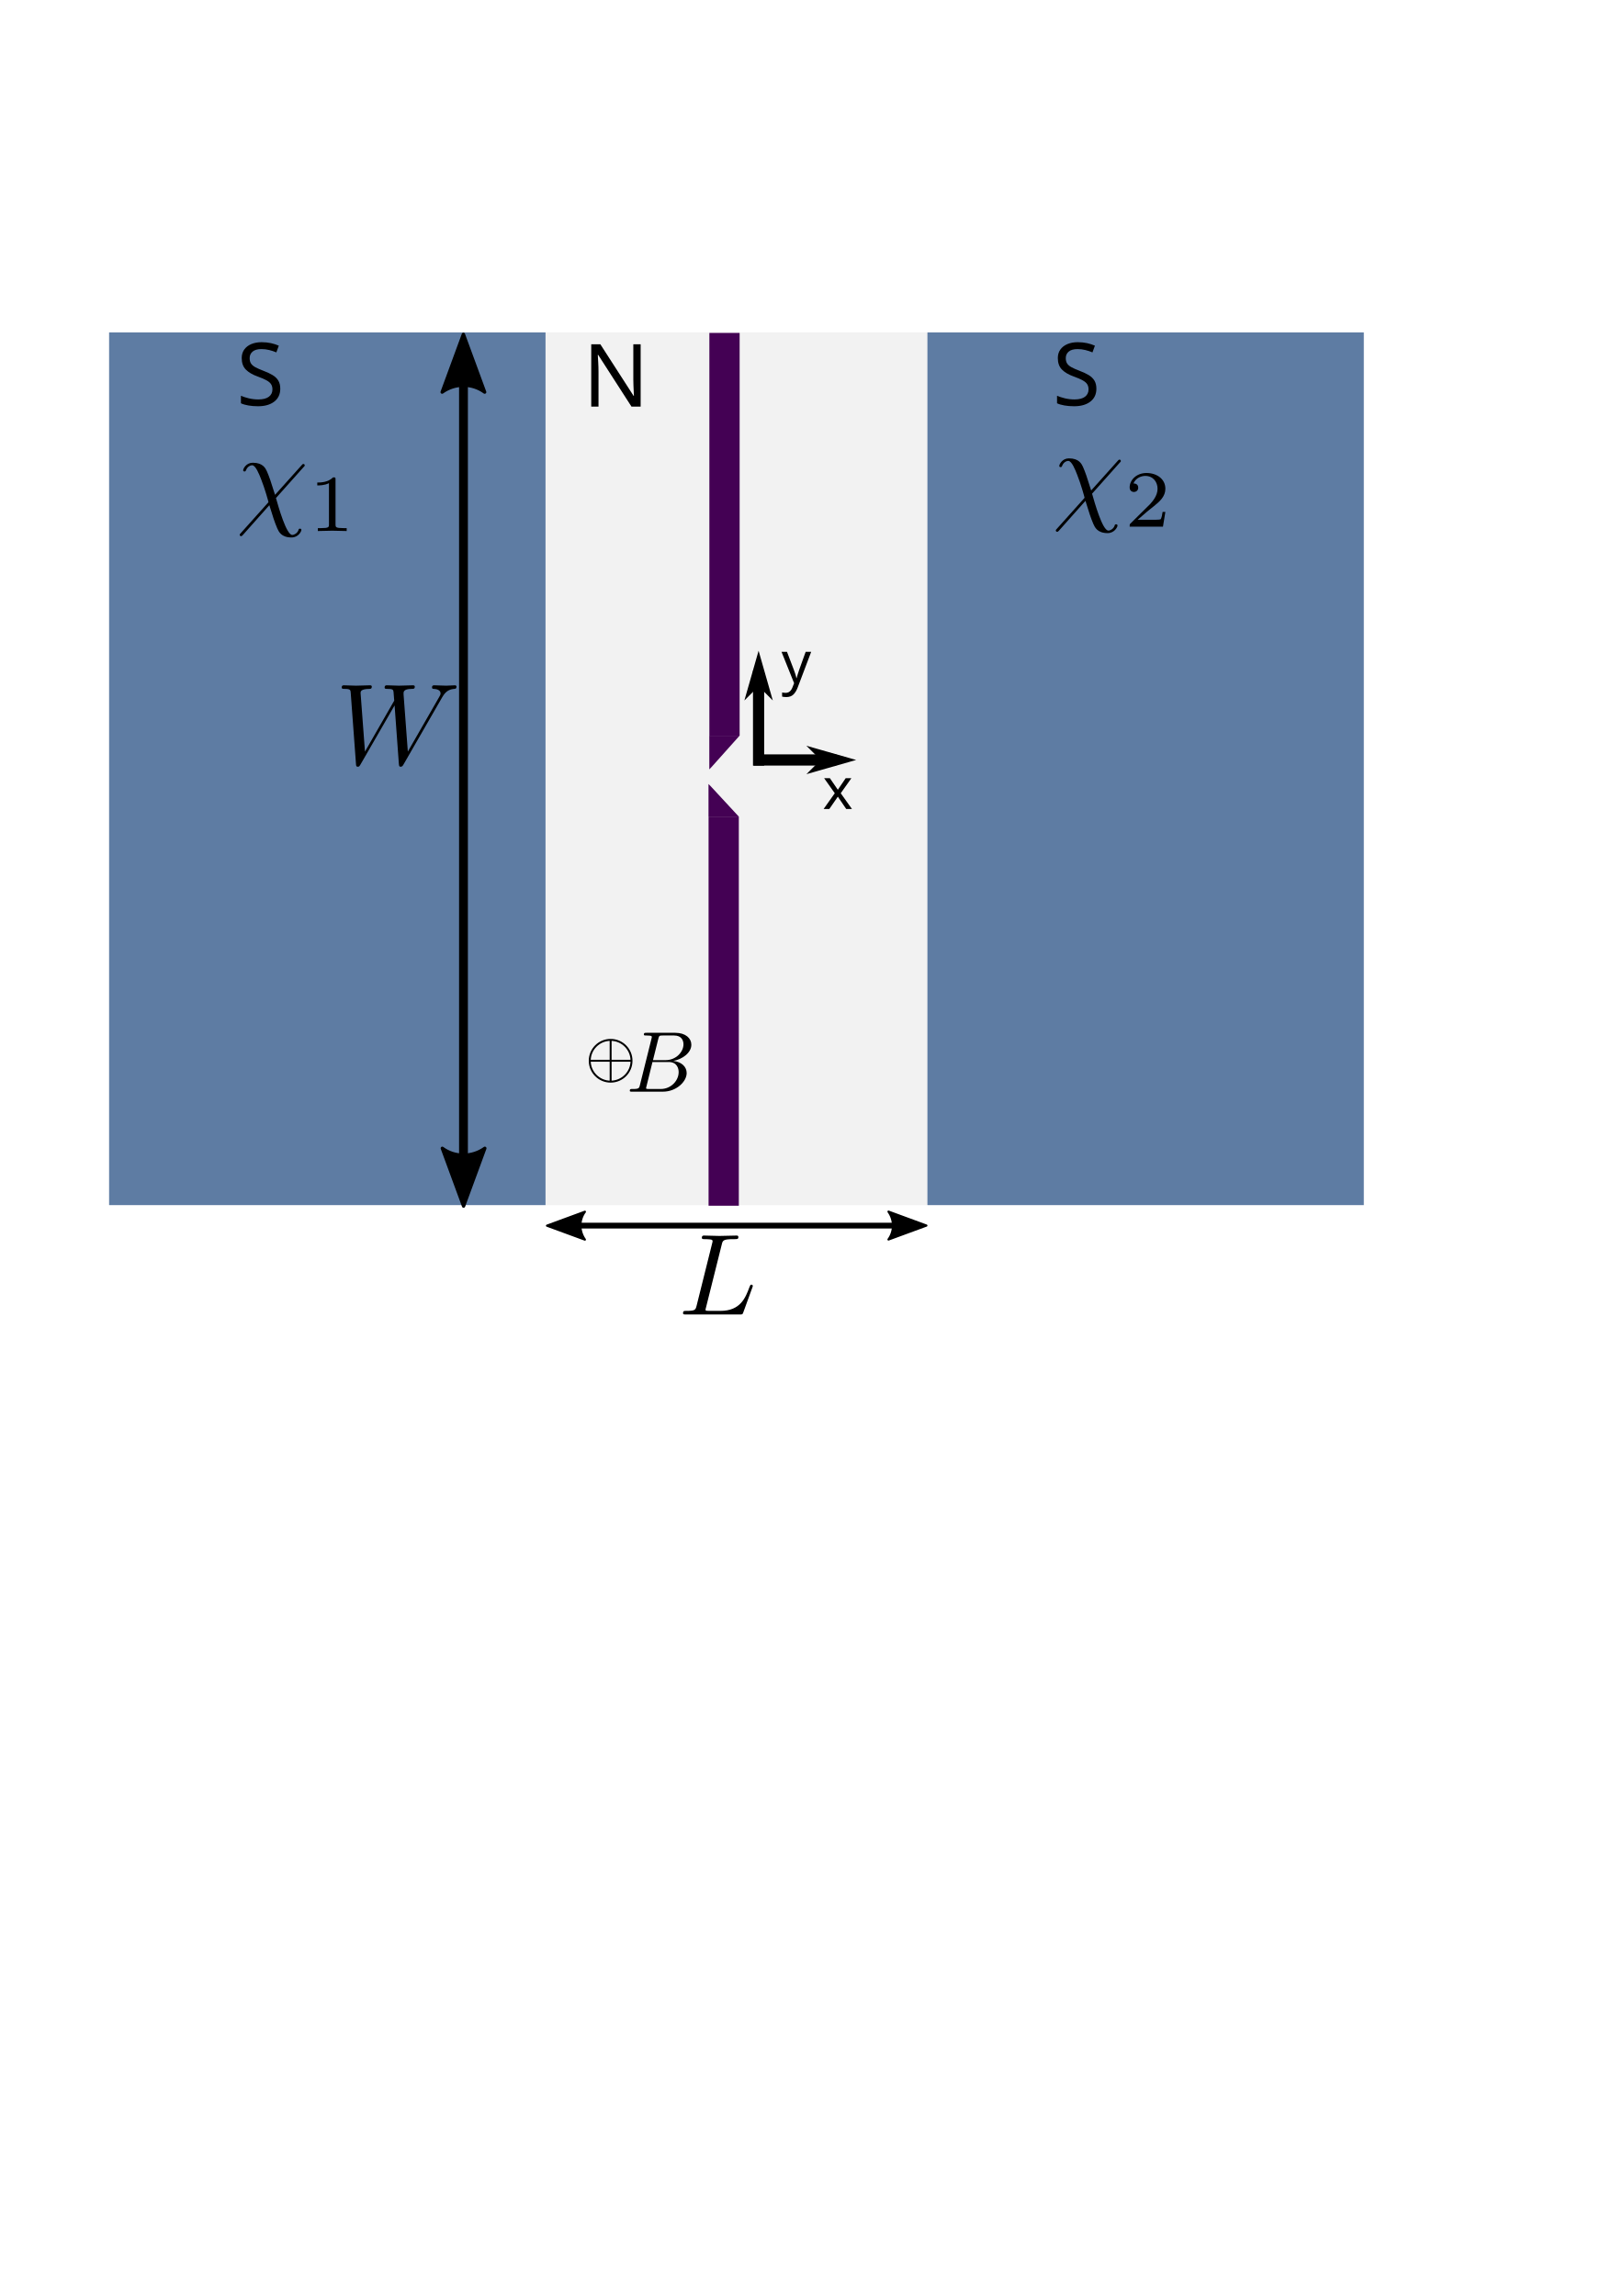
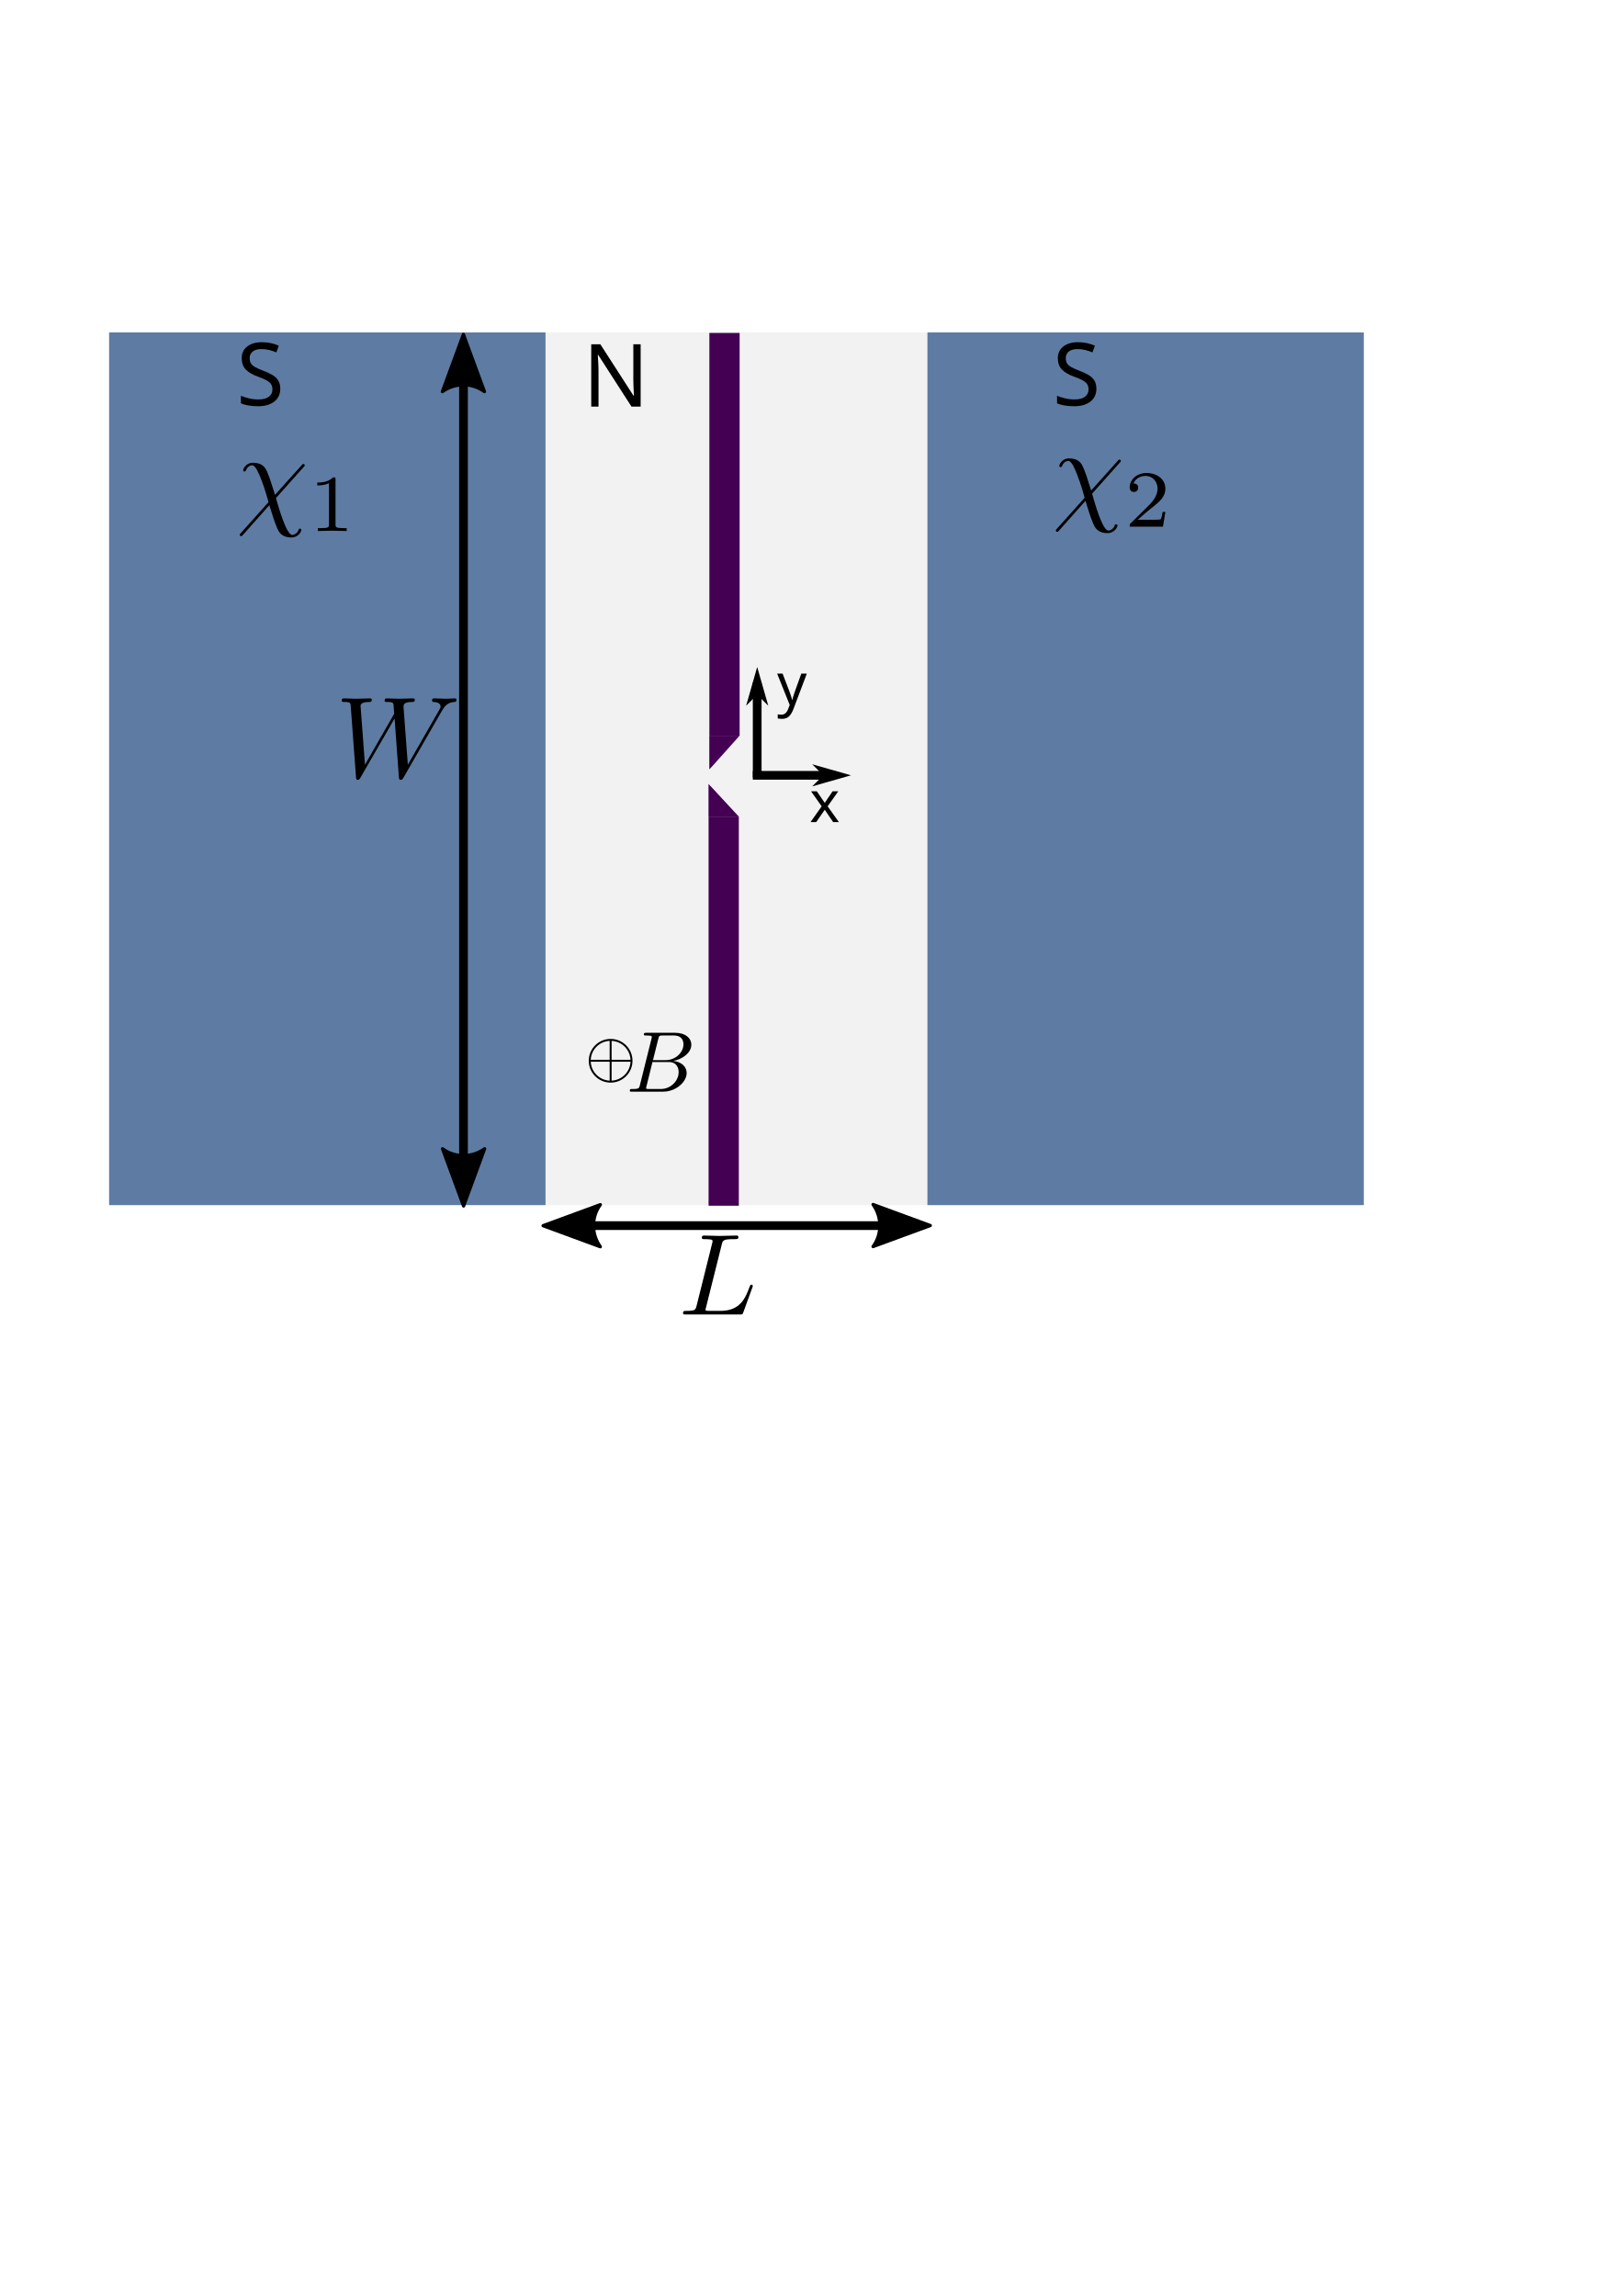
<svg xmlns="http://www.w3.org/2000/svg" width="210mm" height="297mm" viewBox="0 0 744.094 1052.362" id="svg2" version="1.1">
  <defs id="defs4">
    <marker style="overflow:visible" id="marker7770" refX="0.0" refY="0.0" orient="auto">
      <path transform="scale(0.6) translate(0,0)" d="M 8.719,4.034 L -2.207,0.016 L 8.719,-4.002 C 6.973,-1.63 6.983,1.616 8.719,4.034 z " style="fill-rule:evenodd;stroke-width:0.625;stroke-linejoin:round;stroke:#000000;stroke-opacity:1;fill:#000000;fill-opacity:1" id="path7772" />
    </marker>
    <marker style="overflow:visible;" id="Arrow2Mend" refX="0.0" refY="0.0" orient="auto">
      <path transform="scale(0.6) rotate(180) translate(0,0)" d="M 8.719,4.034 L -2.207,0.016 L 8.719,-4.002 C 6.973,-1.63 6.983,1.616 8.719,4.034 z " style="fill-rule:evenodd;stroke-width:0.625;stroke-linejoin:round;stroke:#000000;stroke-opacity:1;fill:#000000;fill-opacity:1" id="path4216" />
    </marker>
    <marker style="overflow:visible;" id="Arrow1Send" refX="0.0" refY="0.0" orient="auto">
      <path transform="scale(0.2) rotate(180) translate(6,0)" style="fill-rule:evenodd;stroke:#000000;stroke-width:1pt;stroke-opacity:1;fill:#000000;fill-opacity:1" d="M 0.0,0.0 L 5.0,-5.0 L -12.5,0.0 L 5.0,5.0 L 0.0,0.0 z " id="path4204" />
    </marker>
    <marker style="overflow:visible" id="marker7444" refX="0.0" refY="0.0" orient="auto">
      <path transform="scale(0.6) translate(0,0)" d="M 8.719,4.034 L -2.207,0.016 L 8.719,-4.002 C 6.973,-1.63 6.983,1.616 8.719,4.034 z " style="fill-rule:evenodd;stroke-width:0.625;stroke-linejoin:round;stroke:#000000;stroke-opacity:1;fill:#000000;fill-opacity:1" id="path7446" />
    </marker>
    <marker style="overflow:visible" id="marker7374" refX="0.0" refY="0.0" orient="auto">
      <path transform="scale(0.6) translate(0,0)" d="M 8.719,4.034 L -2.207,0.016 L 8.719,-4.002 C 6.973,-1.63 6.983,1.616 8.719,4.034 z " style="fill-rule:evenodd;stroke-width:0.625;stroke-linejoin:round;stroke:#000000;stroke-opacity:1;fill:#000000;fill-opacity:1" id="path7376" />
    </marker>
    <marker style="overflow:visible" id="Arrow2Mstart" refX="0.0" refY="0.0" orient="auto">
      <path transform="scale(0.6) translate(0,0)" d="M 8.719,4.034 L -2.207,0.016 L 8.719,-4.002 C 6.973,-1.63 6.983,1.616 8.719,4.034 z " style="fill-rule:evenodd;stroke-width:0.625;stroke-linejoin:round;stroke:#000000;stroke-opacity:1;fill:#000000;fill-opacity:1" id="path4213" />
    </marker>
    <marker style="overflow:visible" id="marker7218" refX="0.0" refY="0.0" orient="auto">
      <path transform="scale(0.2) translate(6,0)" style="fill-rule:evenodd;stroke:#000000;stroke-width:1pt;stroke-opacity:1;fill:#000000;fill-opacity:1" d="M 0.0,0.0 L 5.0,-5.0 L -12.5,0.0 L 5.0,5.0 L 0.0,0.0 z " id="path7220" />
    </marker>
    <marker style="overflow:visible" id="Arrow1Mstart" refX="0.0" refY="0.0" orient="auto">
      <path transform="scale(0.4) translate(10,0)" style="fill-rule:evenodd;stroke:#000000;stroke-width:1pt;stroke-opacity:1;fill:#000000;fill-opacity:1" d="M 0.0,0.0 L 5.0,-5.0 L -12.5,0.0 L 5.0,5.0 L 0.0,0.0 z " id="path4195" />
    </marker>
    <marker style="overflow:visible" id="Arrow1Sstart" refX="0.0" refY="0.0" orient="auto">
      <path transform="scale(0.2) translate(6,0)" style="fill-rule:evenodd;stroke:#000000;stroke-width:1pt;stroke-opacity:1;fill:#000000;fill-opacity:1" d="M 0.0,0.0 L 5.0,-5.0 L -12.5,0.0 L 5.0,5.0 L 0.0,0.0 z " id="path4201" />
    </marker>
    <marker style="overflow:visible" id="TriangleOutM" refX="0.0" refY="0.0" orient="auto">
      <path transform="scale(0.4)" style="fill-rule:evenodd;stroke:#000000;stroke-width:1pt;stroke-opacity:1;fill:#000000;fill-opacity:1" d="M 5.77,0.0 L -2.88,5.0 L -2.88,-5.0 L 5.77,0.0 z " id="path4334" />
    </marker>
    <marker style="overflow:visible;" id="Arrow1Lend" refX="0.0" refY="0.0" orient="auto">
      <path transform="scale(0.8) rotate(180) translate(12.5,0)" style="fill-rule:evenodd;stroke:#000000;stroke-width:1pt;stroke-opacity:1;fill:#000000;fill-opacity:1" d="M 0.0,0.0 L 5.0,-5.0 L -12.5,0.0 L 5.0,5.0 L 0.0,0.0 z " id="path4192" />
    </marker>
    <marker style="overflow:visible" id="TriangleOutM-9" refX="0" refY="0" orient="auto">
      <path transform="scale(0.4,0.4)" style="fill:#000000;fill-opacity:1;fill-rule:evenodd;stroke:#000000;stroke-width:1pt;stroke-opacity:1" d="m 5.77,0 -8.65,5 0,-10 8.65,5 z" id="path4334-6" />
    </marker>
    <marker style="overflow:visible" id="TriangleOutM-8" refX="0" refY="0" orient="auto">
      <path transform="scale(0.4,0.4)" style="fill:#000000;fill-opacity:1;fill-rule:evenodd;stroke:#000000;stroke-width:1pt;stroke-opacity:1" d="m 5.77,0 -8.65,5 0,-10 8.65,5 z" id="path4334-5" />
    </marker>
    <marker style="overflow:visible" id="marker7218-1" refX="0" refY="0" orient="auto">
      <path transform="matrix(0.2,0,0,0.2,1.2,0)" style="fill:#000000;fill-opacity:1;fill-rule:evenodd;stroke:#000000;stroke-width:1pt;stroke-opacity:1" d="M 0,0 5,-5 -12.5,0 5,5 0,0 Z" id="path7220-1" />
    </marker>
    <marker style="overflow:visible" id="Arrow1Send-5" refX="0" refY="0" orient="auto">
      <path transform="matrix(-0.2,0,0,-0.2,-1.2,0)" style="fill:#000000;fill-opacity:1;fill-rule:evenodd;stroke:#000000;stroke-width:1pt;stroke-opacity:1" d="M 0,0 5,-5 -12.5,0 5,5 0,0 Z" id="path4204-9" />
    </marker>
    <marker style="overflow:visible" id="Arrow1Send-4" refX="0" refY="0" orient="auto">
      <path transform="matrix(-0.2,0,0,-0.2,-1.2,0)" style="fill:#000000;fill-opacity:1;fill-rule:evenodd;stroke:#000000;stroke-width:1pt;stroke-opacity:1" d="M 0,0 5,-5 -12.5,0 5,5 0,0 Z" id="path4204-6" />
    </marker>
    <marker style="overflow:visible" id="Arrow1Send-4-9" refX="0" refY="0" orient="auto">
      <path transform="matrix(-0.2,0,0,-0.2,-1.2,0)" style="fill:#000000;fill-opacity:1;fill-rule:evenodd;stroke:#000000;stroke-width:1pt;stroke-opacity:1" d="M 0,0 5,-5 -12.5,0 5,5 0,0 Z" id="path4204-6-8" />
    </marker>
    <marker style="overflow:visible" id="marker7770-9" refX="0" refY="0" orient="auto">
      <path transform="scale(0.6,0.6)" d="M 8.719,4.034 -2.207,0.016 8.719,-4.002 c -1.745,2.372 -1.735,5.617 -6e-7,8.035 z" style="fill:#000000;fill-opacity:1;fill-rule:evenodd;stroke:#000000;stroke-width:0.625;stroke-linejoin:round;stroke-opacity:1" id="path7772-4" />
    </marker>
    <marker style="overflow:visible" id="Arrow2Mend-8" refX="0" refY="0" orient="auto">
      <path transform="scale(-0.6,-0.6)" d="M 8.719,4.034 -2.207,0.016 8.719,-4.002 c -1.745,2.372 -1.735,5.617 -6e-7,8.035 z" style="fill:#000000;fill-opacity:1;fill-rule:evenodd;stroke:#000000;stroke-width:0.625;stroke-linejoin:round;stroke-opacity:1" id="path4216-1" />
    </marker>
  </defs>
  <g style="display:inline" id="layer1">
    <rect transform="scale(-1,-1)" y="-552.362" x="-250" height="400" width="200" id="rect4136" style="opacity:1;fill:#365c8c;fill-opacity:0.8;stroke:none;stroke-opacity:1" />
    <rect y="152.362" x="425" height="400" width="200" id="rect4136-3" style="opacity:1;fill:#365c8c;fill-opacity:0.8;fill-rule:evenodd" />
    <rect y="152.362" x="250" height="400" width="175" id="rect12952" style="opacity:1;fill:#9b9b9b;fill-opacity:0.136;stroke-width:3;stroke-miterlimit:4;stroke-dasharray:none" />
  </g>
  <g style="display:inline" id="layer2">
-     <path id="path21714" d="m 345.358,348.326 c 37.835,0 37.835,0 37.835,0" style="fill:none;fill-rule:evenodd;stroke:#000000;stroke-width:5.128;stroke-linecap:butt;stroke-linejoin:miter;stroke-miterlimit:4;stroke-dasharray:none;stroke-opacity:1;marker-end:url(#Arrow1Send)" />
-     <path id="path21714-2" d="m 347.64,350.94 c 0,-43.516 0,-43.516 0,-43.516" style="display:inline;fill:none;fill-rule:evenodd;stroke:#000000;stroke-width:5.128;stroke-linecap:butt;stroke-linejoin:miter;stroke-miterlimit:4;stroke-dasharray:none;stroke-opacity:1;marker-end:url(#Arrow1Send-4-9)" />
-     <text id="text24693" y="313.088" x="358.117" style="font-style:normal;font-weight:normal;font-size:26.714px;line-height:125%;font-family:sans-serif;text-align:start;letter-spacing:-14.105px;word-spacing:0px;writing-mode:lr-tb;text-anchor:start;fill:#000000;fill-opacity:1;stroke:none;stroke-width:1px;stroke-linecap:butt;stroke-linejoin:miter;stroke-opacity:1" xml:space="preserve">
-       <tspan y="313.088" x="358.117" id="tspan24695">y</tspan>
+     <path id="path21714" d="m 345,355.362 c 37.835,0 37.835,0 37.835,0" style="fill:none;stroke:#000000;stroke-width:4;stroke-linecap:butt;stroke-linejoin:miter;stroke-miterlimit:4;stroke-opacity:1;stroke-dasharray:none;marker-end:url(#Arrow1Send)" />
+     <path id="path21714-2" d="m 347,356.362 c 0,-43.516 0,-43.516 0,-43.516" style="fill:none;stroke:#000000;stroke-width:4;stroke-linecap:butt;stroke-linejoin:miter;stroke-miterlimit:4;stroke-opacity:1;stroke-dasharray:none;marker-end:url(#Arrow1Send-4-9);display:inline" />
+     <text id="text24693" y="323.088" x="356.117" style="font-size:26.714px;font-style:normal;font-weight:normal;text-align:start;line-height:125%;letter-spacing:-14.105px;word-spacing:0px;writing-mode:lr-tb;text-anchor:start;fill:#000000;fill-opacity:1;stroke:none;font-family:sans-serif" xml:space="preserve">
+       <tspan y="323.088" x="356.117" id="tspan24695">y</tspan>
    </text>
-     <text id="text24697" y="370.792" x="376.973" style="font-style:normal;font-weight:normal;font-size:26.334px;line-height:125%;font-family:sans-serif;text-align:start;letter-spacing:-13.904px;word-spacing:0px;writing-mode:lr-tb;text-anchor:start;fill:#000000;fill-opacity:1;stroke:none;stroke-width:1px;stroke-linecap:butt;stroke-linejoin:miter;stroke-opacity:1" xml:space="preserve">
-       <tspan y="370.792" x="376.973" id="tspan24699">x</tspan>
+     <text id="text24697" y="376.792" x="370.973" style="font-size:26.334px;font-style:normal;font-weight:normal;text-align:start;line-height:125%;letter-spacing:-13.904px;word-spacing:0px;writing-mode:lr-tb;text-anchor:start;fill:#000000;fill-opacity:1;stroke:none;font-family:sans-serif" xml:space="preserve">
+       <tspan y="376.792" x="370.973" id="tspan24699">x</tspan>
    </text>
    <g transform="translate(12.74726,245)" id="g25017">
      <g style="font-style:normal;font-variant:normal;font-weight:normal;font-stretch:normal;letter-spacing:normal;word-spacing:normal;text-anchor:start;fill:none;fill-opacity:1;fill-rule:evenodd;stroke:#000000;stroke-linecap:butt;stroke-linejoin:miter;stroke-miterlimit:10.433;stroke-dasharray:none;stroke-dashoffset:0;stroke-opacity:1" word-spacing="normal" letter-spacing="normal" font-size-adjust="none" font-stretch="normal" font-weight="normal" font-variant="normal" font-style="normal" stroke-miterlimit="10.433" xml:space="preserve" transform="matrix(1.062992,0,0,-1.062992,-186.0236,789.2717)" id="g25019">
        <path style="fill:#000000;stroke-width:0" id="path25021" d="m 474.16,436.34 0.04,0.16 0.04,0.16 0.04,0.15 0.04,0.15 0.04,0.13 0.05,0.13 0.05,0.13 0.05,0.11 0.06,0.12 0.06,0.1 0.08,0.1 0.08,0.09 0.09,0.09 0.1,0.08 0.11,0.08 0.12,0.07 0.13,0.06 0.15,0.06 0.16,0.06 0.18,0.05 0.09,0.02 0.1,0.02 0.1,0.02 0.11,0.02 0.11,0.02 0.11,0.02 0.12,0.02 0.13,0.01 0.13,0.01 0.14,0.02 0.14,0.01 0.14,0.01 0.15,0.01 0.16,0.01 0.16,0.01 0.17,0.01 0.17,0 0.18,0.01 0.18,0 0.19,0.01 0.2,0 0.2,0 0.21,0 0.22,0 c 1.49,0 1.89,0 1.89,0.96 0,0.59 -0.54,0.59 -0.79,0.59 -1.66,0 -5.74,-0.16 -7.38,-0.16 -1.5,0 -5.14,0.16 -6.62,0.16 -0.36,0 -0.96,0 -0.96,-1 0,-0.55 0.46,-0.55 1.39,-0.55 0.11,0 1.05,0 1.91,-0.09 0.89,-0.11 1.34,-0.16 1.34,-0.8 0,-0.2 -0.06,-0.36 -0.2,-0.95 l -6.67,-26.75 c -0.5,-1.95 -0.61,-2.34 -4.55,-2.34 -0.84,0 -1.34,0 -1.34,-1 0,-0.55 0.45,-0.55 1.34,-0.55 l 23.08,0 c 1.19,0 1.23,0 1.55,0.84 l 3.92,10.77 c 0.2,0.55 0.2,0.64 0.2,0.7 0,0.19 -0.14,0.55 -0.59,0.55 -0.46,0 -0.5,-0.25 -0.85,-1.05 -1.7,-4.59 -3.89,-10.26 -12.51,-10.26 l -4.67,0 c -0.71,0 -0.8,0 -1.1,0.04 -0.5,0.05 -0.65,0.1 -0.65,0.5 0,0.14 0,0.25 0.25,1.14 z" />
      </g>
    </g>
-     <g transform="translate(-144.4903,-7.209653)" id="g25149">
-       <g style="font-style:normal;font-variant:normal;font-weight:normal;font-stretch:normal;letter-spacing:normal;word-spacing:normal;text-anchor:start;fill:none;fill-opacity:1;fill-rule:evenodd;stroke:#000000;stroke-linecap:butt;stroke-linejoin:miter;stroke-miterlimit:10.433;stroke-dasharray:none;stroke-dashoffset:0;stroke-opacity:1" id="g25151" transform="matrix(1.062992,0,0,-1.062992,-186.0236,789.2717)" xml:space="preserve" stroke-miterlimit="10.433" font-style="normal" font-variant="normal" font-weight="normal" font-stretch="normal" font-size-adjust="none" letter-spacing="normal" word-spacing="normal">
+     <g transform="translate(-144.4903,-1.209653)" id="g25149">
+       <g style="font-style:normal;font-variant:normal;font-weight:normal;font-stretch:normal;letter-spacing:normal;word-spacing:normal;text-anchor:start;fill:none;stroke:#000000;stroke-linecap:butt;stroke-linejoin:miter;stroke-miterlimit:10.433;stroke-opacity:1;stroke-dasharray:none;stroke-dashoffset:0" id="g25151" transform="matrix(1.062992,0,0,-1.062992,-186.0236,789.2717)" xml:space="preserve" stroke-miterlimit="10.433" font-style="normal" font-variant="normal" font-weight="normal" font-stretch="normal" font-size-adjust="none" letter-spacing="normal" word-spacing="normal">
        <path style="fill:#000000;stroke-width:0" d="m 501.21,434.45 0.23,0.4 0.24,0.4 0.24,0.38 0.24,0.37 0.13,0.18 0.13,0.17 0.14,0.17 0.13,0.16 0.14,0.16 0.15,0.16 0.15,0.15 0.16,0.14 0.16,0.14 0.17,0.13 0.17,0.13 0.18,0.12 0.19,0.11 0.19,0.11 0.2,0.1 0.21,0.09 0.22,0.09 0.23,0.08 0.24,0.07 0.25,0.06 0.25,0.05 0.27,0.05 0.28,0.04 0.29,0.02 c 0.45,0.05 0.95,0.05 0.95,1 0,0.19 -0.2,0.55 -0.61,0.55 -1.19,0 -2.58,-0.16 -3.83,-0.16 -1.7,0 -3.55,0.16 -5.19,0.16 -0.29,0 -0.93,0 -0.93,-0.95 0,-0.55 0.43,-0.6 0.73,-0.6 1.2,-0.04 2.95,-0.45 2.95,-1.93 0,-0.55 -0.25,-0.96 -0.65,-1.66 l -13.46,-23.45 -1.84,24.7 c -0.05,1 -0.14,2.3 3.48,2.34 0.86,0 1.36,0 1.36,1 0,0.5 -0.56,0.55 -0.75,0.55 -2,0 -4.09,-0.16 -6.07,-0.16 -1.16,0 -4.1,0.16 -5.24,0.16 -0.3,0 -0.95,0 -0.95,-1 0,-0.55 0.5,-0.55 1.2,-0.55 2.19,0 2.53,-0.29 2.64,-1.25 l 0.3,-3.82 -12.61,-21.97 -1.89,25.25 c 0,0.59 0,1.75 3.78,1.79 0.5,0 1.05,0 1.05,1 0,0.55 -0.6,0.55 -0.69,0.55 -2,0 -4.09,-0.16 -6.13,-0.16 -1.75,0 -3.54,0.16 -5.23,0.16 -0.25,0 -0.91,0 -0.91,-0.95 0,-0.6 0.46,-0.6 1.25,-0.6 2.5,0 2.55,-0.45 2.64,-1.84 l 2.25,-30.44 c 0.05,-0.9 0.1,-1.29 0.8,-1.29 0.6,0 0.74,0.29 1.19,1.04 l 14.66,25.41 1.84,-25.16 c 0.09,-1.04 0.19,-1.29 0.8,-1.29 0.64,0 0.93,0.5 1.18,0.93 z" id="path25153" />
      </g>
    </g>
    <text id="text25220" y="185.796" x="108.363" style="font-style:normal;font-weight:normal;font-size:40px;line-height:125%;font-family:sans-serif;text-align:start;letter-spacing:-21.12px;word-spacing:0px;writing-mode:lr-tb;text-anchor:start;fill:#000000;fill-opacity:1;stroke:none;stroke-width:1px;stroke-linecap:butt;stroke-linejoin:miter;stroke-opacity:1" xml:space="preserve">
      <tspan y="185.796" x="108.363" id="tspan25222">S</tspan>
    </text>
    <text id="text25224" y="186.362" x="267.074" style="font-style:normal;font-weight:normal;font-size:40px;line-height:125%;font-family:sans-serif;text-align:start;letter-spacing:-21.12px;word-spacing:0px;writing-mode:lr-tb;text-anchor:start;fill:#000000;fill-opacity:1;stroke:none;stroke-width:1px;stroke-linecap:butt;stroke-linejoin:miter;stroke-opacity:1" xml:space="preserve">
      <tspan y="186.362" x="267.074" id="tspan25226">N</tspan>
    </text>
    <text id="text25228" y="185.796" x="482.363" style="font-style:normal;font-weight:normal;font-size:40px;line-height:125%;font-family:sans-serif;text-align:start;letter-spacing:-21.12px;word-spacing:0px;writing-mode:lr-tb;text-anchor:start;fill:#000000;fill-opacity:1;stroke:none;stroke-width:1px;stroke-linecap:butt;stroke-linejoin:miter;stroke-opacity:1" xml:space="preserve">
      <tspan y="185.796" x="482.363" id="tspan25230">S</tspan>
      <tspan id="tspan25232" y="235.796" x="482.363" />
      <tspan id="tspan25234" y="285.796" x="482.363" />
    </text>
    <g transform="matrix(0.7458815,0,0,0.7458815,64.53918,233.7213)" id="g24763">
      <g style="font-style:normal;font-variant:normal;font-weight:normal;font-stretch:normal;letter-spacing:normal;word-spacing:normal;text-anchor:start;fill:none;fill-opacity:1;fill-rule:evenodd;stroke:#000000;stroke-linecap:butt;stroke-linejoin:miter;stroke-miterlimit:10.433;stroke-dasharray:none;stroke-dashoffset:0;stroke-opacity:1" word-spacing="normal" letter-spacing="normal" font-size-adjust="none" font-stretch="normal" font-weight="normal" font-variant="normal" font-style="normal" stroke-miterlimit="10.433" xml:space="preserve" transform="matrix(1.062992,0,0,-1.062992,-186.0236,789.2717)" id="content">
        <path style="fill:#000000;stroke-width:0" id="path24766" d="m 463.49,410.09 -0.05,-0.18 -0.04,-0.17 -0.05,-0.16 -0.04,-0.15 -0.04,-0.15 -0.05,-0.13 -0.05,-0.13 -0.05,-0.12 -0.05,-0.11 -0.06,-0.11 -0.07,-0.1 -0.07,-0.09 -0.07,-0.09 -0.09,-0.07 -0.09,-0.08 -0.11,-0.06 -0.11,-0.07 -0.13,-0.05 -0.13,-0.05 -0.15,-0.05 -0.16,-0.04 -0.09,-0.02 -0.09,-0.01 -0.09,-0.02 -0.1,-0.02 -0.1,-0.01 -0.1,-0.01 -0.11,-0.01 -0.12,-0.02 -0.11,-0.01 -0.13,-0.01 -0.12,0 -0.13,-0.01 -0.14,-0.01 -0.14,0 -0.14,-0.01 -0.15,0 -0.16,-0.01 -0.16,0 -0.16,0 -0.17,0 -0.18,0 -0.18,0 c -0.85,0 -1.35,0 -1.35,-1 0,-0.55 0.46,-0.55 1.35,-0.55 l 17.78,0 c 7.87,0 13.75,5.87 13.75,10.76 0,3.58 -2.89,6.47 -7.72,7.02 5.19,0.95 10.42,4.64 10.42,9.38 0,3.68 -3.3,6.87 -9.28,6.87 l -0.69,-1.55 c 4.38,0 5.42,-2.93 5.42,-5.12 0,-4.39 -4.28,-9.13 -10.35,-9.13 l -7.27,0 -0.3,-1.09 9.41,0 c 4.78,0 5.73,-3.69 5.73,-5.83 0,-4.94 -4.43,-9.76 -10.31,-9.76 l -6.78,0 c -0.69,0 -0.8,0 -1.09,0.04 -0.5,0.05 -0.64,0.1 -0.64,0.5 0,0.14 0,0.25 0.25,1.14 l 3.43,13.91 0.3,1.09 3.08,12.36 c 0.45,1.74 0.54,1.89 2.7,1.89 l 6.42,0 0.69,1.55 -16.73,0 c -0.94,0 -1.44,0 -1.44,-1 0,-0.55 0.44,-0.55 1.39,-0.55 0.09,0 1.05,0 1.89,-0.09 0.89,-0.11 1.34,-0.16 1.34,-0.8 0,-0.2 -0.04,-0.36 -0.2,-0.95 z" />
      </g>
    </g>
    <g id="g10766" transform="matrix(0.8133823,0,0,0.8133823,55.7179,92.60196)">
      <circle style="opacity:1;fill:none;fill-opacity:0.184;fill-rule:evenodd;stroke:#000000;stroke-width:1.089;stroke-miterlimit:4;stroke-dasharray:none;stroke-opacity:1" id="path25240" cx="275.536" cy="483.898" r="11.77" />
      <path style="fill:none;fill-rule:evenodd;stroke:#000000;stroke-width:1.089;stroke-linecap:butt;stroke-linejoin:miter;stroke-miterlimit:4;stroke-dasharray:none;stroke-opacity:1" d="m 275.536,472.128 0,23.54 0,0" id="path25242" />
      <path style="fill:none;fill-rule:evenodd;stroke:#000000;stroke-width:1.089;stroke-linecap:butt;stroke-linejoin:miter;stroke-miterlimit:4;stroke-dasharray:none;stroke-opacity:1" d="m 263.765,483.898 23.54,0 0,0" id="path25244" />
    </g>
-     <path id="path4307" d="m 212.402,547.462 0,-388.881" style="fill:none;fill-rule:evenodd;stroke:#000000;stroke-width:4.043;stroke-linecap:butt;stroke-linejoin:miter;stroke-miterlimit:4;stroke-dasharray:none;stroke-opacity:1;marker-start:url(#marker7770);marker-end:url(#Arrow2Mend)" />
-     <path id="path4307-2" d="m 254.186,561.756 166.836,0" style="display:inline;fill:none;fill-rule:evenodd;stroke:#000000;stroke-width:2.648;stroke-linecap:butt;stroke-linejoin:miter;stroke-miterlimit:4;stroke-dasharray:none;stroke-opacity:1;marker-start:url(#marker7770-9);marker-end:url(#Arrow2Mend-8)" />
+     <path id="path4307" d="m 212.402,547.462 0,-388.881" style="fill:none;fill-rule:evenodd;stroke:#000000;stroke-width:4;stroke-linecap:butt;stroke-linejoin:miter;stroke-miterlimit:4;stroke-dasharray:none;stroke-opacity:1;marker-start:url(#marker7770);marker-end:url(#Arrow2Mend)" />
+     <path id="path4307-2" d="m 254.186,561.756 166.836,0" style="display:inline;fill:none;fill-rule:evenodd;stroke:#000000;stroke-width:4;stroke-linecap:butt;stroke-linejoin:miter;stroke-miterlimit:4;stroke-dasharray:none;stroke-opacity:1;marker-start:url(#marker7770-9);marker-end:url(#Arrow2Mend-8)" />
    <g transform="translate(-190,-122)" id="g10366">
      <g style="font-style:normal;font-variant:normal;font-weight:normal;font-stretch:normal;letter-spacing:normal;word-spacing:normal;text-anchor:start;fill:none;fill-opacity:1;fill-rule:evenodd;stroke:#000000;stroke-linecap:butt;stroke-linejoin:miter;stroke-miterlimit:10.433;stroke-dasharray:none;stroke-dashoffset:0;stroke-opacity:1" id="g10368" transform="matrix(1.062992,0,0,-1.062992,-186.0236,789.2717)" xml:space="preserve" stroke-miterlimit="10.433" font-style="normal" font-variant="normal" font-weight="normal" font-stretch="normal" font-size-adjust="none" letter-spacing="normal" word-spacing="normal">
        <path style="fill:#000000;stroke-width:0" d="m 484.57,426.28 0.02,0.02 0.03,0.03 0.02,0.02 0.02,0.02 0.02,0.03 0.03,0.02 0.02,0.02 0.02,0.02 0.02,0.02 0.01,0.02 0.02,0.02 0.02,0.02 0.02,0.02 0.01,0.02 0.02,0.01 0.01,0.02 0.02,0.02 0.01,0.01 0.01,0.02 0.02,0.01 0.02,0.03 0.02,0.03 0.02,0.02 0.02,0.03 0.01,0.02 0.01,0.02 0.02,0.02 0.01,0.02 0.01,0.02 0,0.02 0.01,0.01 0.01,0.02 0,0.02 0,0.01 0.01,0.02 0,0.01 0,0.03 0,0.03 0,0.02 c 0,0.3 -0.2,0.6 -0.59,0.6 -0.3,0 -0.5,-0.25 -0.8,-0.6 l -11.4,-12.7 c -2,6.33 -2.41,7.58 -3.55,10.22 -0.55,1.14 -1.64,3.62 -6.03,3.62 -2.89,0 -4.17,-2.57 -4.17,-3.28 0,-0.04 0,-0.5 0.59,-0.5 0.44,0 0.55,0.3 0.64,0.55 0.75,1.94 2.34,2.14 2.64,2.14 1.5,0 3,-3.78 3.85,-5.97 1.59,-3.94 3.18,-9.72 3.18,-9.87 0,-0.05 0,-0.14 -0.4,-0.55 l -11.46,-12.8 c -0.54,-0.54 -0.54,-0.65 -0.54,-0.79 0,-0.3 0.29,-0.61 0.59,-0.61 0.34,0 0.59,0.36 0.8,0.54 l 11.4,12.82 c 1.6,-5.19 2.21,-7.13 3.39,-9.93 0.66,-1.48 1.75,-3.98 6.19,-3.98 2.88,0 4.24,2.59 4.24,3.25 0,0.25 -0.11,0.55 -0.61,0.55 -0.5,0 -0.55,-0.21 -0.69,-0.71 -0.45,-1.18 -1.7,-2 -2.64,-2 -2.55,0 -5.94,12.07 -7.03,15.91 z" id="path10370" />
        <path style="fill:#000000;stroke-width:0" d="m 498.39,420.92 0,0.04 0,0.04 0,0.05 0,0.04 0,0.03 0,0.04 0,0.04 0,0.03 -0.01,0.04 0,0.03 0,0.03 0,0.03 0,0.03 -0.01,0.03 0,0.03 0,0.02 -0.01,0.03 0,0.02 -0.01,0.03 0,0.02 -0.02,0.04 -0.01,0.04 -0.02,0.03 -0.02,0.03 -0.02,0.03 -0.02,0.03 -0.03,0.02 -0.03,0.02 -0.04,0.02 -0.03,0.01 -0.04,0.01 -0.05,0.02 -0.02,0 -0.03,0 -0.02,0.01 -0.03,0 -0.02,0.01 -0.03,0 -0.03,0 -0.03,0 -0.04,0 -0.03,0.01 -0.03,0 -0.04,0 -0.04,0 -0.03,0 -0.04,0 -0.04,0 -0.04,0 -0.05,0 -0.04,0 -0.05,0 c -2.23,-2.2 -5.39,-2.23 -6.82,-2.23 l 0,-1.25 c 0.84,0 3.14,0 5.04,0.97 l 0,-17.77 c 0,-1.16 0,-1.61 -3.48,-1.61 l -1.31,0 0,-1.25 c 0.62,0.03 4.9,0.14 6.2,0.14 1.08,0 5.47,-0.11 6.23,-0.14 l 0,1.25 -1.32,0 c -3.49,0 -3.49,0.45 -3.49,1.61 z" id="path10372" />
      </g>
    </g>
    <g id="g10550" transform="translate(184,-124)">
      <g word-spacing="normal" letter-spacing="normal" font-size-adjust="none" font-stretch="normal" font-weight="normal" font-variant="normal" font-style="normal" stroke-miterlimit="10.433" xml:space="preserve" transform="matrix(1.062992,0,0,-1.062992,-186.0236,789.2717)" id="g10552" style="font-style:normal;font-variant:normal;font-weight:normal;font-stretch:normal;letter-spacing:normal;word-spacing:normal;text-anchor:start;fill:none;fill-opacity:1;fill-rule:evenodd;stroke:#000000;stroke-linecap:butt;stroke-linejoin:miter;stroke-miterlimit:10.433;stroke-dasharray:none;stroke-dashoffset:0;stroke-opacity:1">
        <path id="path10554" d="m 484.57,426.28 0.02,0.02 0.03,0.03 0.02,0.02 0.02,0.02 0.02,0.03 0.03,0.02 0.02,0.02 0.02,0.02 0.02,0.02 0.01,0.02 0.02,0.02 0.02,0.02 0.02,0.02 0.01,0.02 0.02,0.01 0.01,0.02 0.02,0.02 0.01,0.01 0.01,0.02 0.02,0.01 0.02,0.03 0.02,0.03 0.02,0.02 0.02,0.03 0.01,0.02 0.01,0.02 0.02,0.02 0.01,0.02 0.01,0.02 0,0.02 0.01,0.01 0.01,0.02 0,0.02 0,0.01 0.01,0.02 0,0.01 0,0.03 0,0.03 0,0.02 c 0,0.3 -0.2,0.6 -0.59,0.6 -0.3,0 -0.5,-0.25 -0.8,-0.6 l -11.4,-12.7 c -2,6.33 -2.41,7.58 -3.55,10.22 -0.55,1.14 -1.64,3.62 -6.03,3.62 -2.89,0 -4.17,-2.57 -4.17,-3.28 0,-0.04 0,-0.5 0.59,-0.5 0.44,0 0.55,0.3 0.64,0.55 0.75,1.94 2.34,2.14 2.64,2.14 1.5,0 3,-3.78 3.85,-5.97 1.59,-3.94 3.18,-9.72 3.18,-9.87 0,-0.05 0,-0.14 -0.4,-0.55 l -11.46,-12.8 c -0.54,-0.54 -0.54,-0.65 -0.54,-0.79 0,-0.3 0.29,-0.61 0.59,-0.61 0.34,0 0.59,0.36 0.8,0.54 l 11.4,12.82 c 1.6,-5.19 2.21,-7.13 3.39,-9.93 0.66,-1.48 1.75,-3.98 6.19,-3.98 2.88,0 4.24,2.59 4.24,3.25 0,0.25 -0.11,0.55 -0.61,0.55 -0.5,0 -0.55,-0.21 -0.69,-0.71 -0.45,-1.18 -1.7,-2 -2.64,-2 -2.55,0 -5.94,12.07 -7.03,15.91 z" style="fill:#000000;stroke-width:0" />
        <path id="path10556" d="m 504.31,405.11 -1.19,0 c -0.09,-0.77 -0.45,-2.83 -0.9,-3.18 -0.27,-0.2 -2.95,-0.2 -3.44,-0.2 l -6.42,0 c 3.66,3.23 4.87,4.2 6.97,5.84 2.58,2.07 4.98,4.22 4.98,7.54 0,4.21 -3.69,6.79 -8.15,6.79 -4.32,0 -7.25,-3.03 -7.25,-6.23 0,-1.78 1.5,-1.96 1.86,-1.96 0.82,0 1.84,0.6 1.84,1.85 0,0.62 -0.25,1.84 -2.06,1.84 1.07,2.47 3.45,3.24 5.09,3.24 3.48,0 5.3,-2.71 5.3,-5.53 0,-3.04 -2.16,-5.44 -3.28,-6.69 l -8.39,-8.3 c -0.36,-0.31 -0.36,-0.39 -0.36,-1.36 l 14.36,0 z" style="fill:#000000;stroke-width:0" />
      </g>
    </g>
  </g>
  <g style="display:inline" id="layer3">
    <g style="fill:#440154;fill-opacity:1" transform="matrix(1,0,0,0.9662565,-96.05561,801.9587)" id="g4478">
      <rect style="display:inline;opacity:1;fill:#440154;fill-opacity:1;fill-rule:evenodd;stroke:none;stroke-width:3.7;stroke-miterlimit:4;stroke-dasharray:none;stroke-opacity:1" id="rect25265" width="13.864" height="184.598" x="420.771" y="-442.625" />
      <path style="fill:#440154;fill-opacity:1;fill-rule:evenodd;stroke:none;stroke-width:1;stroke-linecap:butt;stroke-linejoin:miter;stroke-miterlimit:4;stroke-dasharray:none;stroke-opacity:1" d="m 420.739,-442.623 13.873,0 -12.882,-14.413 -0.991,-1.03 z" id="path4472" />
    </g>
    <g transform="matrix(1,0,0,-1,-95.68428,-105.4314)" id="g4478-3" style="display:inline;fill:#440154;fill-opacity:1">
      <rect style="display:inline;opacity:1;fill:#440154;fill-opacity:1;fill-rule:evenodd;stroke:none;stroke-width:3.7;stroke-miterlimit:4;stroke-dasharray:none;stroke-opacity:1" id="rect25265-9" width="13.864" height="184.598" x="420.771" y="-442.625" />
      <path style="fill:#440154;fill-opacity:1;fill-rule:evenodd;stroke:none;stroke-width:1;stroke-linecap:butt;stroke-linejoin:miter;stroke-miterlimit:4;stroke-dasharray:none;stroke-opacity:1" d="m 420.739,-442.623 13.873,0 -12.882,-14.413 -0.991,-1.03 z" id="path4472-0" />
    </g>
  </g>
</svg>
